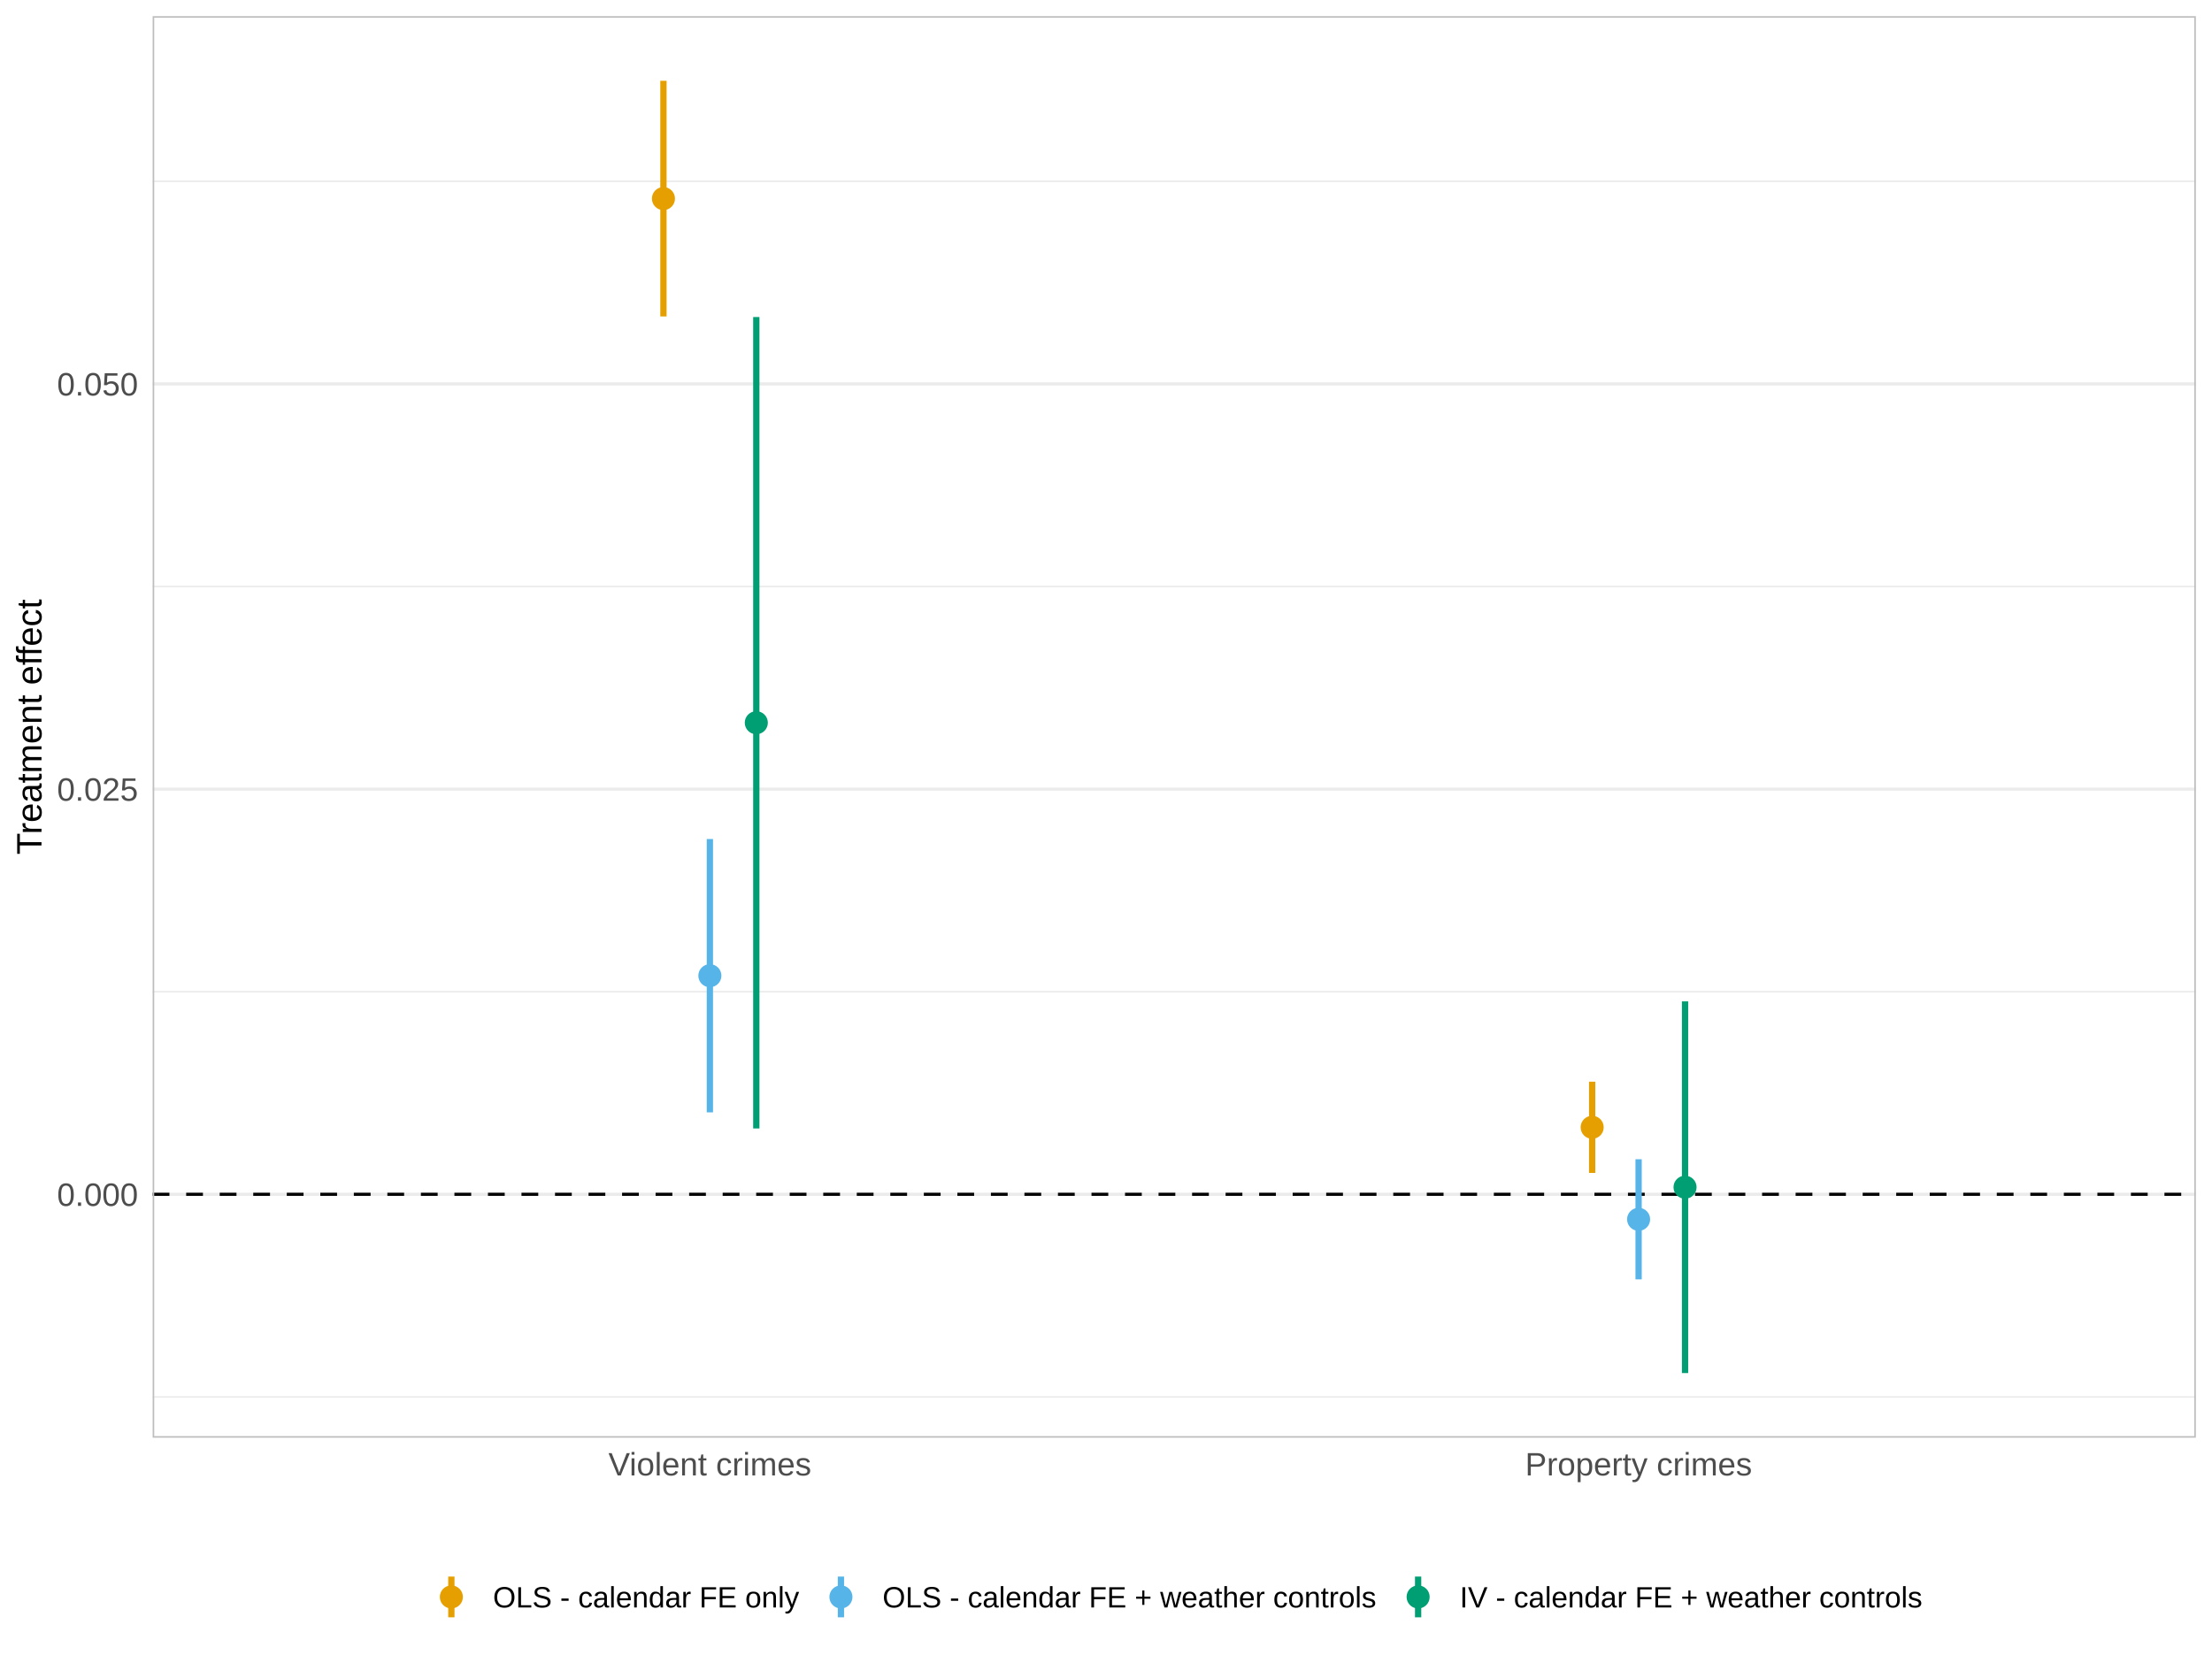
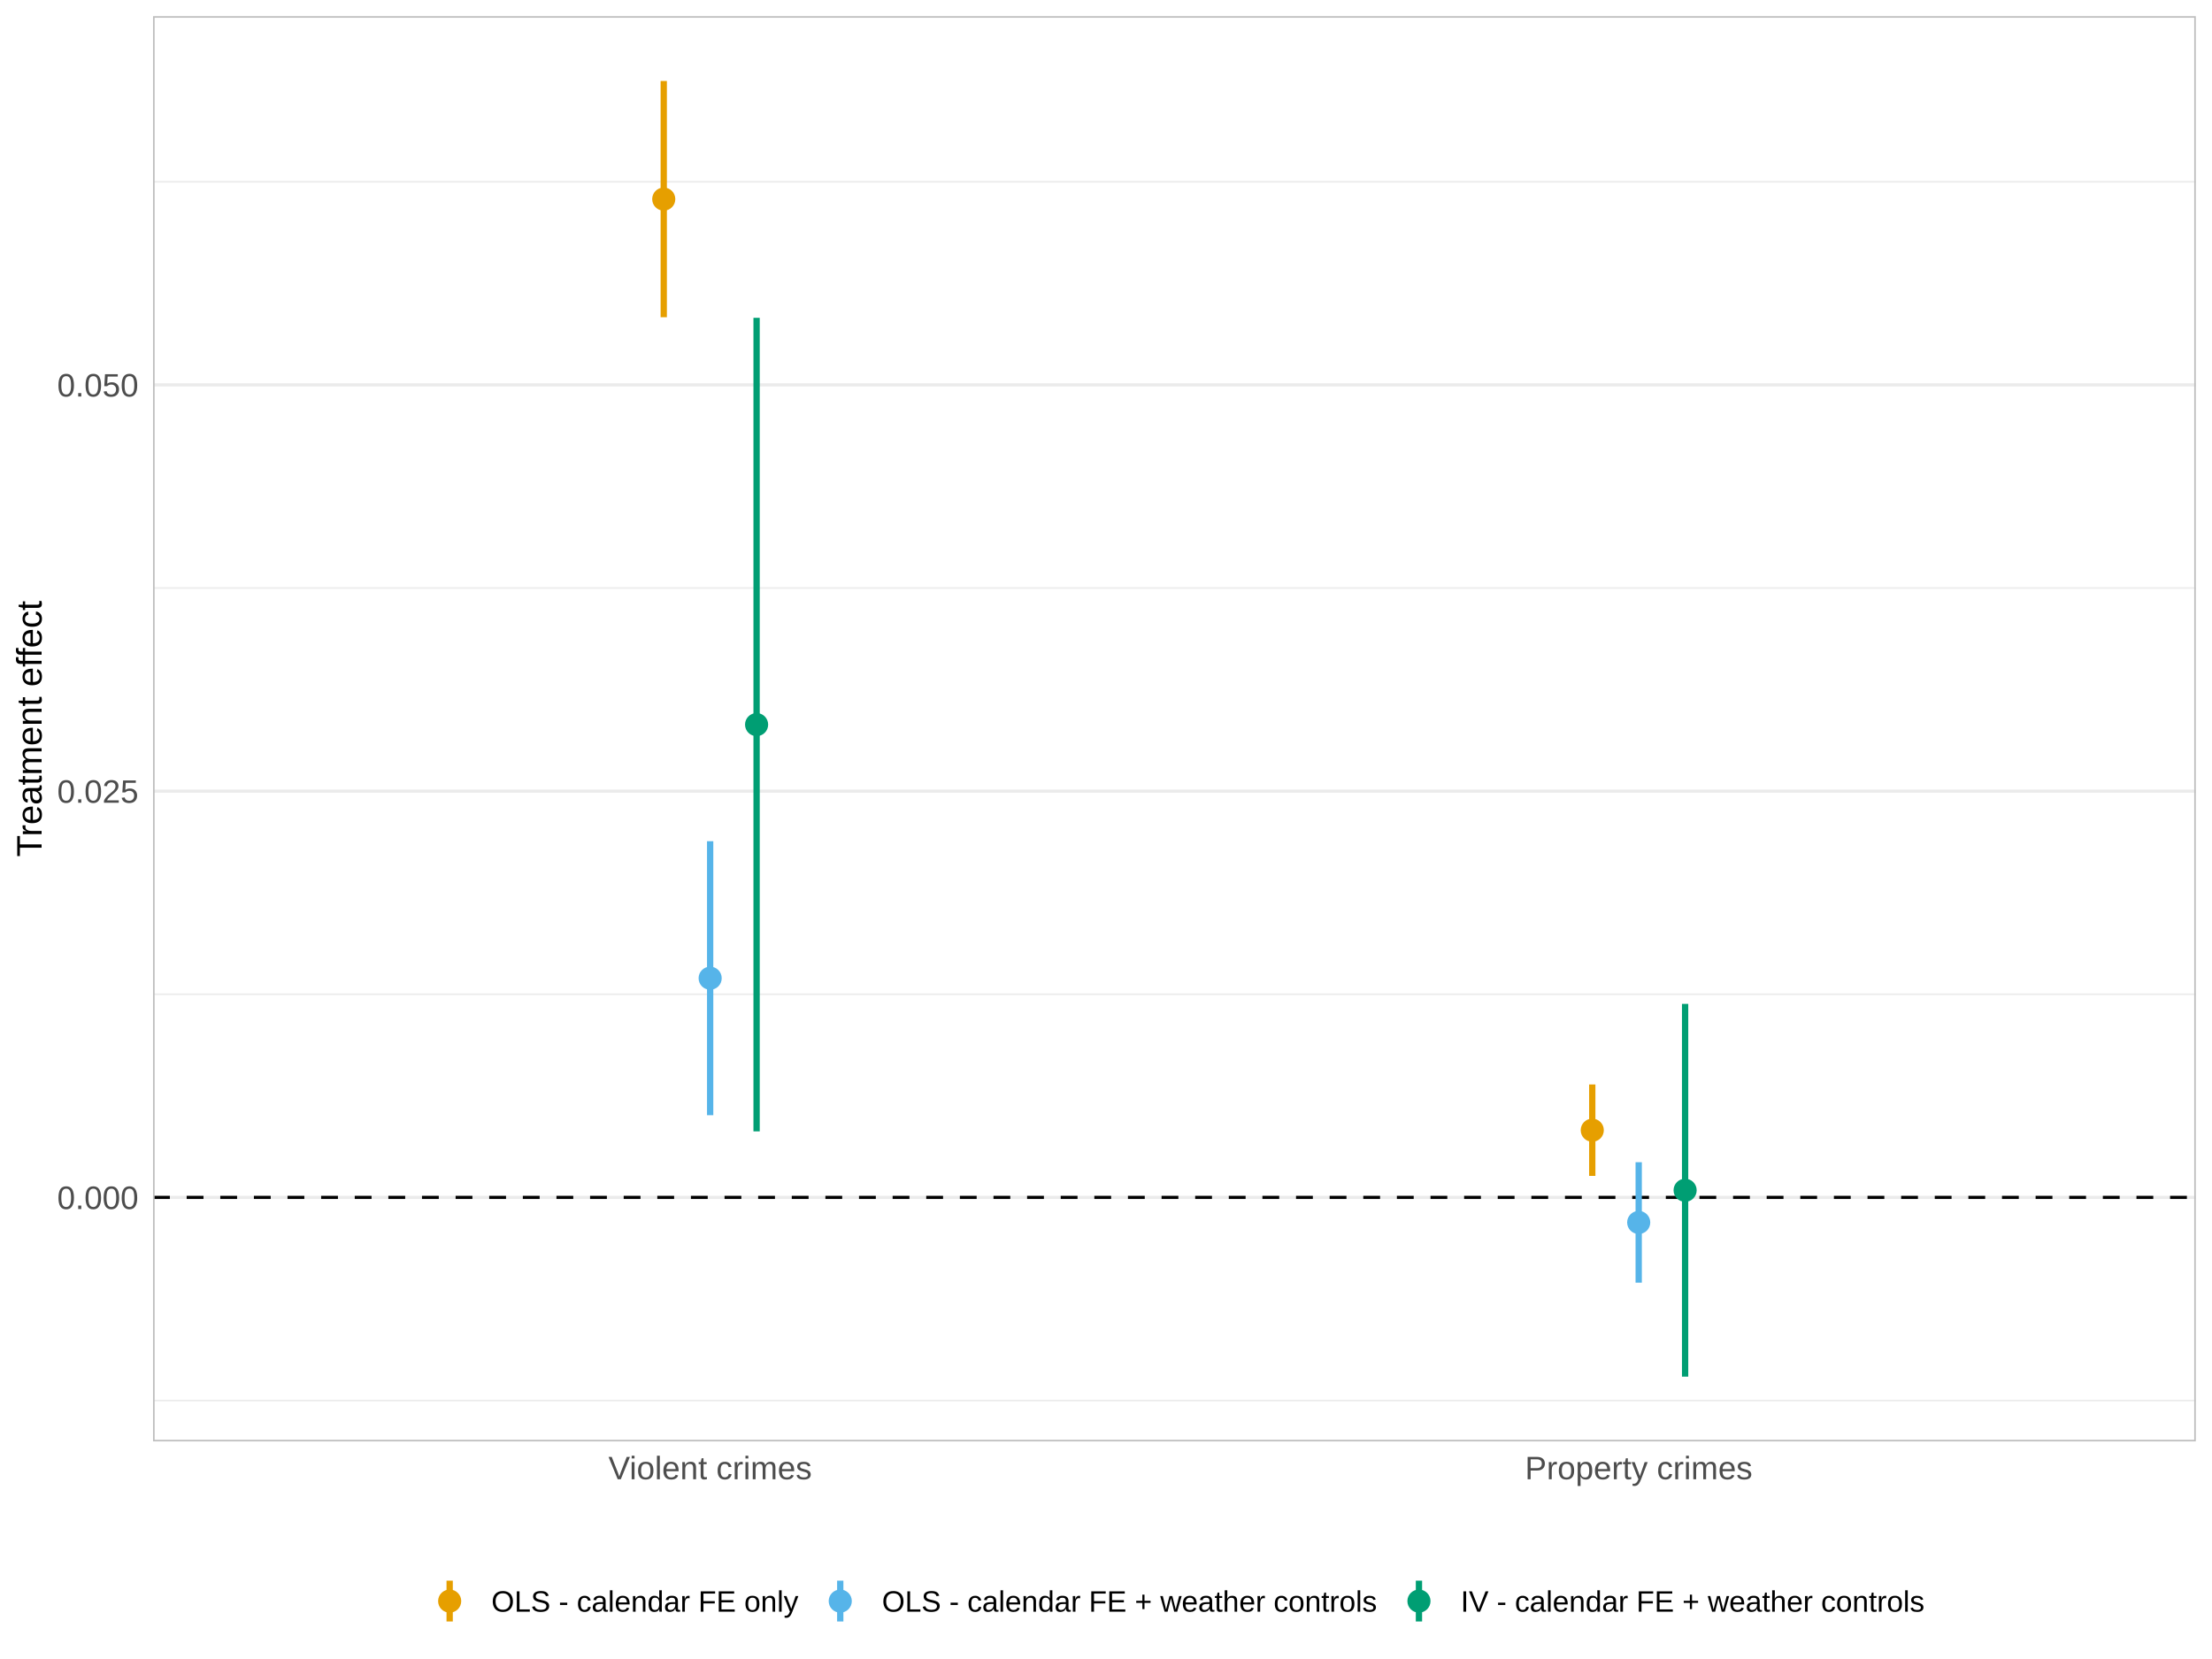
- <svg xmlns="http://www.w3.org/2000/svg" class="svglite" width="750.75pt" height="561.75pt" viewBox="0 0 750.75 561.75">
+ <svg xmlns="http://www.w3.org/2000/svg" class="svglite" width="748.80pt" height="561.60pt" viewBox="0 0 748.80 561.60">
  <defs>
    <style type="text/css">
    .svglite line, .svglite polyline, .svglite polygon, .svglite path, .svglite rect, .svglite circle {
      fill: none;
      stroke: #000000;
      stroke-linecap: round;
      stroke-linejoin: round;
      stroke-miterlimit: 10.00;
    }
    .svglite text {
      white-space: pre;
    }
  </style>
  </defs>
  <rect width="100%" height="100%" style="stroke: none; fill: none;" />
  <defs>
-     <clipPath id="cpMC4wMHw3NTAuNzV8MC4wMHw1NjEuNzU=">
-       <rect x="0.00" y="0.00" width="750.75" height="561.75" />
+     <clipPath id="cpMC4wMHw3NDguODB8MC4wMHw1NjEuNjA=">
+       <rect x="0.00" y="0.00" width="748.80" height="561.60" />
    </clipPath>
  </defs>
-   <g clip-path="url(#cpMC4wMHw3NTAuNzV8MC4wMHw1NjEuNzU=)">
+   <g clip-path="url(#cpMC4wMHw3NDguODB8MC4wMHw1NjEuNjA=)">
</g>
  <defs>
-     <clipPath id="cpNTEuODF8NzQ1LjI3fDUuNDh8NDg4LjA5">
-       <rect x="51.81" y="5.48" width="693.46" height="482.61" />
+     <clipPath id="cpNTEuODF8NzQzLjMyfDUuNDh8NDg3Ljk0">
+       <rect x="51.81" y="5.48" width="691.51" height="482.46" />
    </clipPath>
  </defs>
-   <g clip-path="url(#cpNTEuODF8NzQ1LjI3fDUuNDh8NDg4LjA5)">
-     <polyline points="51.81,474.25 745.27,474.25 " style="stroke-width: 0.53; stroke: #EBEBEB; stroke-linecap: butt;" />
-     <polyline points="51.81,336.68 745.27,336.68 " style="stroke-width: 0.53; stroke: #EBEBEB; stroke-linecap: butt;" />
-     <polyline points="51.81,199.11 745.27,199.11 " style="stroke-width: 0.53; stroke: #EBEBEB; stroke-linecap: butt;" />
-     <polyline points="51.81,61.55 745.27,61.55 " style="stroke-width: 0.53; stroke: #EBEBEB; stroke-linecap: butt;" />
-     <polyline points="51.81,405.46 745.27,405.46 " style="stroke-width: 1.07; stroke: #EBEBEB; stroke-linecap: butt;" />
-     <polyline points="51.81,267.90 745.27,267.90 " style="stroke-width: 1.07; stroke: #EBEBEB; stroke-linecap: butt;" />
-     <polyline points="51.81,130.33 745.27,130.33 " style="stroke-width: 1.07; stroke: #EBEBEB; stroke-linecap: butt;" />
-     <line x1="51.81" y1="405.46" x2="745.27" y2="405.46" style="stroke-width: 1.07; stroke-dasharray: 5.69,5.69; stroke-linecap: butt;" />
-     <line x1="225.17" y1="107.42" x2="225.17" y2="27.42" style="stroke-width: 2.13; stroke: #E69F00; stroke-linecap: butt;" />
-     <line x1="240.93" y1="377.64" x2="240.93" y2="284.85" style="stroke-width: 2.13; stroke: #56B4E9; stroke-linecap: butt;" />
-     <line x1="256.69" y1="383.10" x2="256.69" y2="107.62" style="stroke-width: 2.13; stroke: #009E73; stroke-linecap: butt;" />
-     <line x1="540.38" y1="398.19" x2="540.38" y2="367.22" style="stroke-width: 2.13; stroke: #E69F00; stroke-linecap: butt;" />
-     <line x1="556.14" y1="434.34" x2="556.14" y2="393.55" style="stroke-width: 2.13; stroke: #56B4E9; stroke-linecap: butt;" />
-     <line x1="571.90" y1="466.15" x2="571.90" y2="339.95" style="stroke-width: 2.13; stroke: #009E73; stroke-linecap: butt;" />
-     <circle cx="225.17" cy="67.42" r="3.56" style="stroke-width: 0.71; stroke: #E69F00; fill: #E69F00;" />
-     <circle cx="240.93" cy="331.24" r="3.56" style="stroke-width: 0.71; stroke: #56B4E9; fill: #56B4E9;" />
-     <circle cx="256.69" cy="245.36" r="3.56" style="stroke-width: 0.71; stroke: #009E73; fill: #009E73;" />
-     <circle cx="540.38" cy="382.71" r="3.56" style="stroke-width: 0.71; stroke: #E69F00; fill: #E69F00;" />
-     <circle cx="556.14" cy="413.95" r="3.56" style="stroke-width: 0.71; stroke: #56B4E9; fill: #56B4E9;" />
-     <circle cx="571.90" cy="403.05" r="3.56" style="stroke-width: 0.71; stroke: #009E73; fill: #009E73;" />
-     <rect x="51.81" y="5.48" width="693.46" height="482.61" style="stroke-width: 1.07; stroke: #BEBEBE;" />
+   <g clip-path="url(#cpNTEuODF8NzQzLjMyfDUuNDh8NDg3Ljk0)">
+     <polyline points="51.81,474.10 743.32,474.10 " style="stroke-width: 0.53; stroke: #EBEBEB; stroke-linecap: butt;" />
+     <polyline points="51.81,336.58 743.32,336.58 " style="stroke-width: 0.53; stroke: #EBEBEB; stroke-linecap: butt;" />
+     <polyline points="51.81,199.05 743.32,199.05 " style="stroke-width: 0.53; stroke: #EBEBEB; stroke-linecap: butt;" />
+     <polyline points="51.81,61.53 743.32,61.53 " style="stroke-width: 0.53; stroke: #EBEBEB; stroke-linecap: butt;" />
+     <polyline points="51.81,405.34 743.32,405.34 " style="stroke-width: 1.07; stroke: #EBEBEB; stroke-linecap: butt;" />
+     <polyline points="51.81,267.82 743.32,267.82 " style="stroke-width: 1.07; stroke: #EBEBEB; stroke-linecap: butt;" />
+     <polyline points="51.81,130.29 743.32,130.29 " style="stroke-width: 1.07; stroke: #EBEBEB; stroke-linecap: butt;" />
+     <line x1="51.81" y1="405.34" x2="743.32" y2="405.34" style="stroke-width: 1.07; stroke-dasharray: 5.69,5.69; stroke-linecap: butt;" />
+     <line x1="224.69" y1="107.39" x2="224.69" y2="27.41" style="stroke-width: 2.13; stroke: #E69F00; stroke-linecap: butt;" />
+     <line x1="240.40" y1="377.52" x2="240.40" y2="284.76" style="stroke-width: 2.13; stroke: #56B4E9; stroke-linecap: butt;" />
+     <line x1="256.12" y1="382.99" x2="256.12" y2="107.59" style="stroke-width: 2.13; stroke: #009E73; stroke-linecap: butt;" />
+     <line x1="539.01" y1="398.07" x2="539.01" y2="367.11" style="stroke-width: 2.13; stroke: #E69F00; stroke-linecap: butt;" />
+     <line x1="554.73" y1="434.21" x2="554.73" y2="393.43" style="stroke-width: 2.13; stroke: #56B4E9; stroke-linecap: butt;" />
+     <line x1="570.44" y1="466.01" x2="570.44" y2="339.84" style="stroke-width: 2.13; stroke: #009E73; stroke-linecap: butt;" />
+     <circle cx="224.69" cy="67.40" r="3.56" style="stroke-width: 0.71; stroke: #E69F00; fill: #E69F00;" />
+     <circle cx="240.40" cy="331.14" r="3.56" style="stroke-width: 0.71; stroke: #56B4E9; fill: #56B4E9;" />
+     <circle cx="256.12" cy="245.29" r="3.56" style="stroke-width: 0.71; stroke: #009E73; fill: #009E73;" />
+     <circle cx="539.01" cy="382.59" r="3.56" style="stroke-width: 0.71; stroke: #E69F00; fill: #E69F00;" />
+     <circle cx="554.73" cy="413.82" r="3.56" style="stroke-width: 0.71; stroke: #56B4E9; fill: #56B4E9;" />
+     <circle cx="570.44" cy="402.93" r="3.56" style="stroke-width: 0.71; stroke: #009E73; fill: #009E73;" />
+     <rect x="51.81" y="5.48" width="691.51" height="482.46" style="stroke-width: 1.07; stroke: #BEBEBE;" />
  </g>
-   <g clip-path="url(#cpMC4wMHw3NTAuNzV8MC4wMHw1NjEuNzU=)">
-     <text x="46.88" y="409.40" text-anchor="end" style="font-size: 11.00px;fill: #4D4D4D; font-family: &quot;Arial&quot;;" textLength="27.54px" lengthAdjust="spacingAndGlyphs">0.000</text>
-     <text x="46.88" y="271.84" text-anchor="end" style="font-size: 11.00px;fill: #4D4D4D; font-family: &quot;Arial&quot;;" textLength="27.54px" lengthAdjust="spacingAndGlyphs">0.025</text>
-     <text x="46.88" y="134.27" text-anchor="end" style="font-size: 11.00px;fill: #4D4D4D; font-family: &quot;Arial&quot;;" textLength="27.54px" lengthAdjust="spacingAndGlyphs">0.050</text>
-     <text x="240.93" y="500.90" text-anchor="middle" style="font-size: 11.00px;fill: #4D4D4D; font-family: &quot;Arial&quot;;" textLength="68.89px" lengthAdjust="spacingAndGlyphs">Violent crimes</text>
-     <text x="556.14" y="500.90" text-anchor="middle" style="font-size: 11.00px;fill: #4D4D4D; font-family: &quot;Arial&quot;;" textLength="77.04px" lengthAdjust="spacingAndGlyphs">Property crimes</text>
-     <text transform="translate(14.08,246.78) rotate(-90)" text-anchor="middle" style="font-size: 12.00px; font-family: &quot;Arial&quot;;" textLength="86.72px" lengthAdjust="spacingAndGlyphs">Treatment effect</text>
-     <line x1="153.19" y1="549.06" x2="153.19" y2="535.24" style="stroke-width: 2.13; stroke: #E69F00; stroke-linecap: butt;" />
-     <circle cx="153.19" cy="542.15" r="3.56" style="stroke-width: 0.71; stroke: #E69F00; fill: #E69F00;" />
-     <line x1="285.41" y1="549.06" x2="285.41" y2="535.24" style="stroke-width: 2.13; stroke: #56B4E9; stroke-linecap: butt;" />
-     <circle cx="285.41" cy="542.15" r="3.56" style="stroke-width: 0.71; stroke: #56B4E9; fill: #56B4E9;" />
-     <line x1="481.31" y1="549.06" x2="481.31" y2="535.24" style="stroke-width: 2.13; stroke: #009E73; stroke-linecap: butt;" />
-     <circle cx="481.31" cy="542.15" r="3.56" style="stroke-width: 0.71; stroke: #009E73; fill: #009E73;" />
-     <text x="167.31" y="545.73" style="font-size: 10.00px; font-family: &quot;Arial&quot;;" textLength="103.98px" lengthAdjust="spacingAndGlyphs">OLS - calendar FE only</text>
-     <text x="299.53" y="545.73" style="font-size: 10.00px; font-family: &quot;Arial&quot;;" textLength="167.66px" lengthAdjust="spacingAndGlyphs">OLS - calendar FE + weather controls</text>
-     <text x="495.43" y="545.73" style="font-size: 10.00px; font-family: &quot;Arial&quot;;" textLength="157.10px" lengthAdjust="spacingAndGlyphs">IV - calendar FE + weather controls</text>
+   <g clip-path="url(#cpMC4wMHw3NDguODB8MC4wMHw1NjEuNjA=)">
+     <text x="46.88" y="409.28" text-anchor="end" style="font-size: 11.00px;fill: #4D4D4D; font-family: &quot;Arial&quot;;" textLength="27.54px" lengthAdjust="spacingAndGlyphs">0.000</text>
+     <text x="46.88" y="271.75" text-anchor="end" style="font-size: 11.00px;fill: #4D4D4D; font-family: &quot;Arial&quot;;" textLength="27.54px" lengthAdjust="spacingAndGlyphs">0.025</text>
+     <text x="46.88" y="134.23" text-anchor="end" style="font-size: 11.00px;fill: #4D4D4D; font-family: &quot;Arial&quot;;" textLength="27.54px" lengthAdjust="spacingAndGlyphs">0.050</text>
+     <text x="240.40" y="500.75" text-anchor="middle" style="font-size: 11.00px;fill: #4D4D4D; font-family: &quot;Arial&quot;;" textLength="68.89px" lengthAdjust="spacingAndGlyphs">Violent crimes</text>
+     <text x="554.73" y="500.75" text-anchor="middle" style="font-size: 11.00px;fill: #4D4D4D; font-family: &quot;Arial&quot;;" textLength="77.04px" lengthAdjust="spacingAndGlyphs">Property crimes</text>
+     <text transform="translate(14.08,246.71) rotate(-90)" text-anchor="middle" style="font-size: 12.00px; font-family: &quot;Arial&quot;;" textLength="86.72px" lengthAdjust="spacingAndGlyphs">Treatment effect</text>
+     <line x1="152.22" y1="548.91" x2="152.22" y2="535.09" style="stroke-width: 2.13; stroke: #E69F00; stroke-linecap: butt;" />
+     <circle cx="152.22" cy="542.00" r="3.56" style="stroke-width: 0.71; stroke: #E69F00; fill: #E69F00;" />
+     <line x1="284.44" y1="548.91" x2="284.44" y2="535.09" style="stroke-width: 2.13; stroke: #56B4E9; stroke-linecap: butt;" />
+     <circle cx="284.44" cy="542.00" r="3.56" style="stroke-width: 0.71; stroke: #56B4E9; fill: #56B4E9;" />
+     <line x1="480.34" y1="548.91" x2="480.34" y2="535.09" style="stroke-width: 2.13; stroke: #009E73; stroke-linecap: butt;" />
+     <circle cx="480.34" cy="542.00" r="3.56" style="stroke-width: 0.71; stroke: #009E73; fill: #009E73;" />
+     <text x="166.34" y="545.58" style="font-size: 10.00px; font-family: &quot;Arial&quot;;" textLength="103.98px" lengthAdjust="spacingAndGlyphs">OLS - calendar FE only</text>
+     <text x="298.56" y="545.58" style="font-size: 10.00px; font-family: &quot;Arial&quot;;" textLength="167.66px" lengthAdjust="spacingAndGlyphs">OLS - calendar FE + weather controls</text>
+     <text x="494.46" y="545.58" style="font-size: 10.00px; font-family: &quot;Arial&quot;;" textLength="157.10px" lengthAdjust="spacingAndGlyphs">IV - calendar FE + weather controls</text>
  </g>
</svg>
